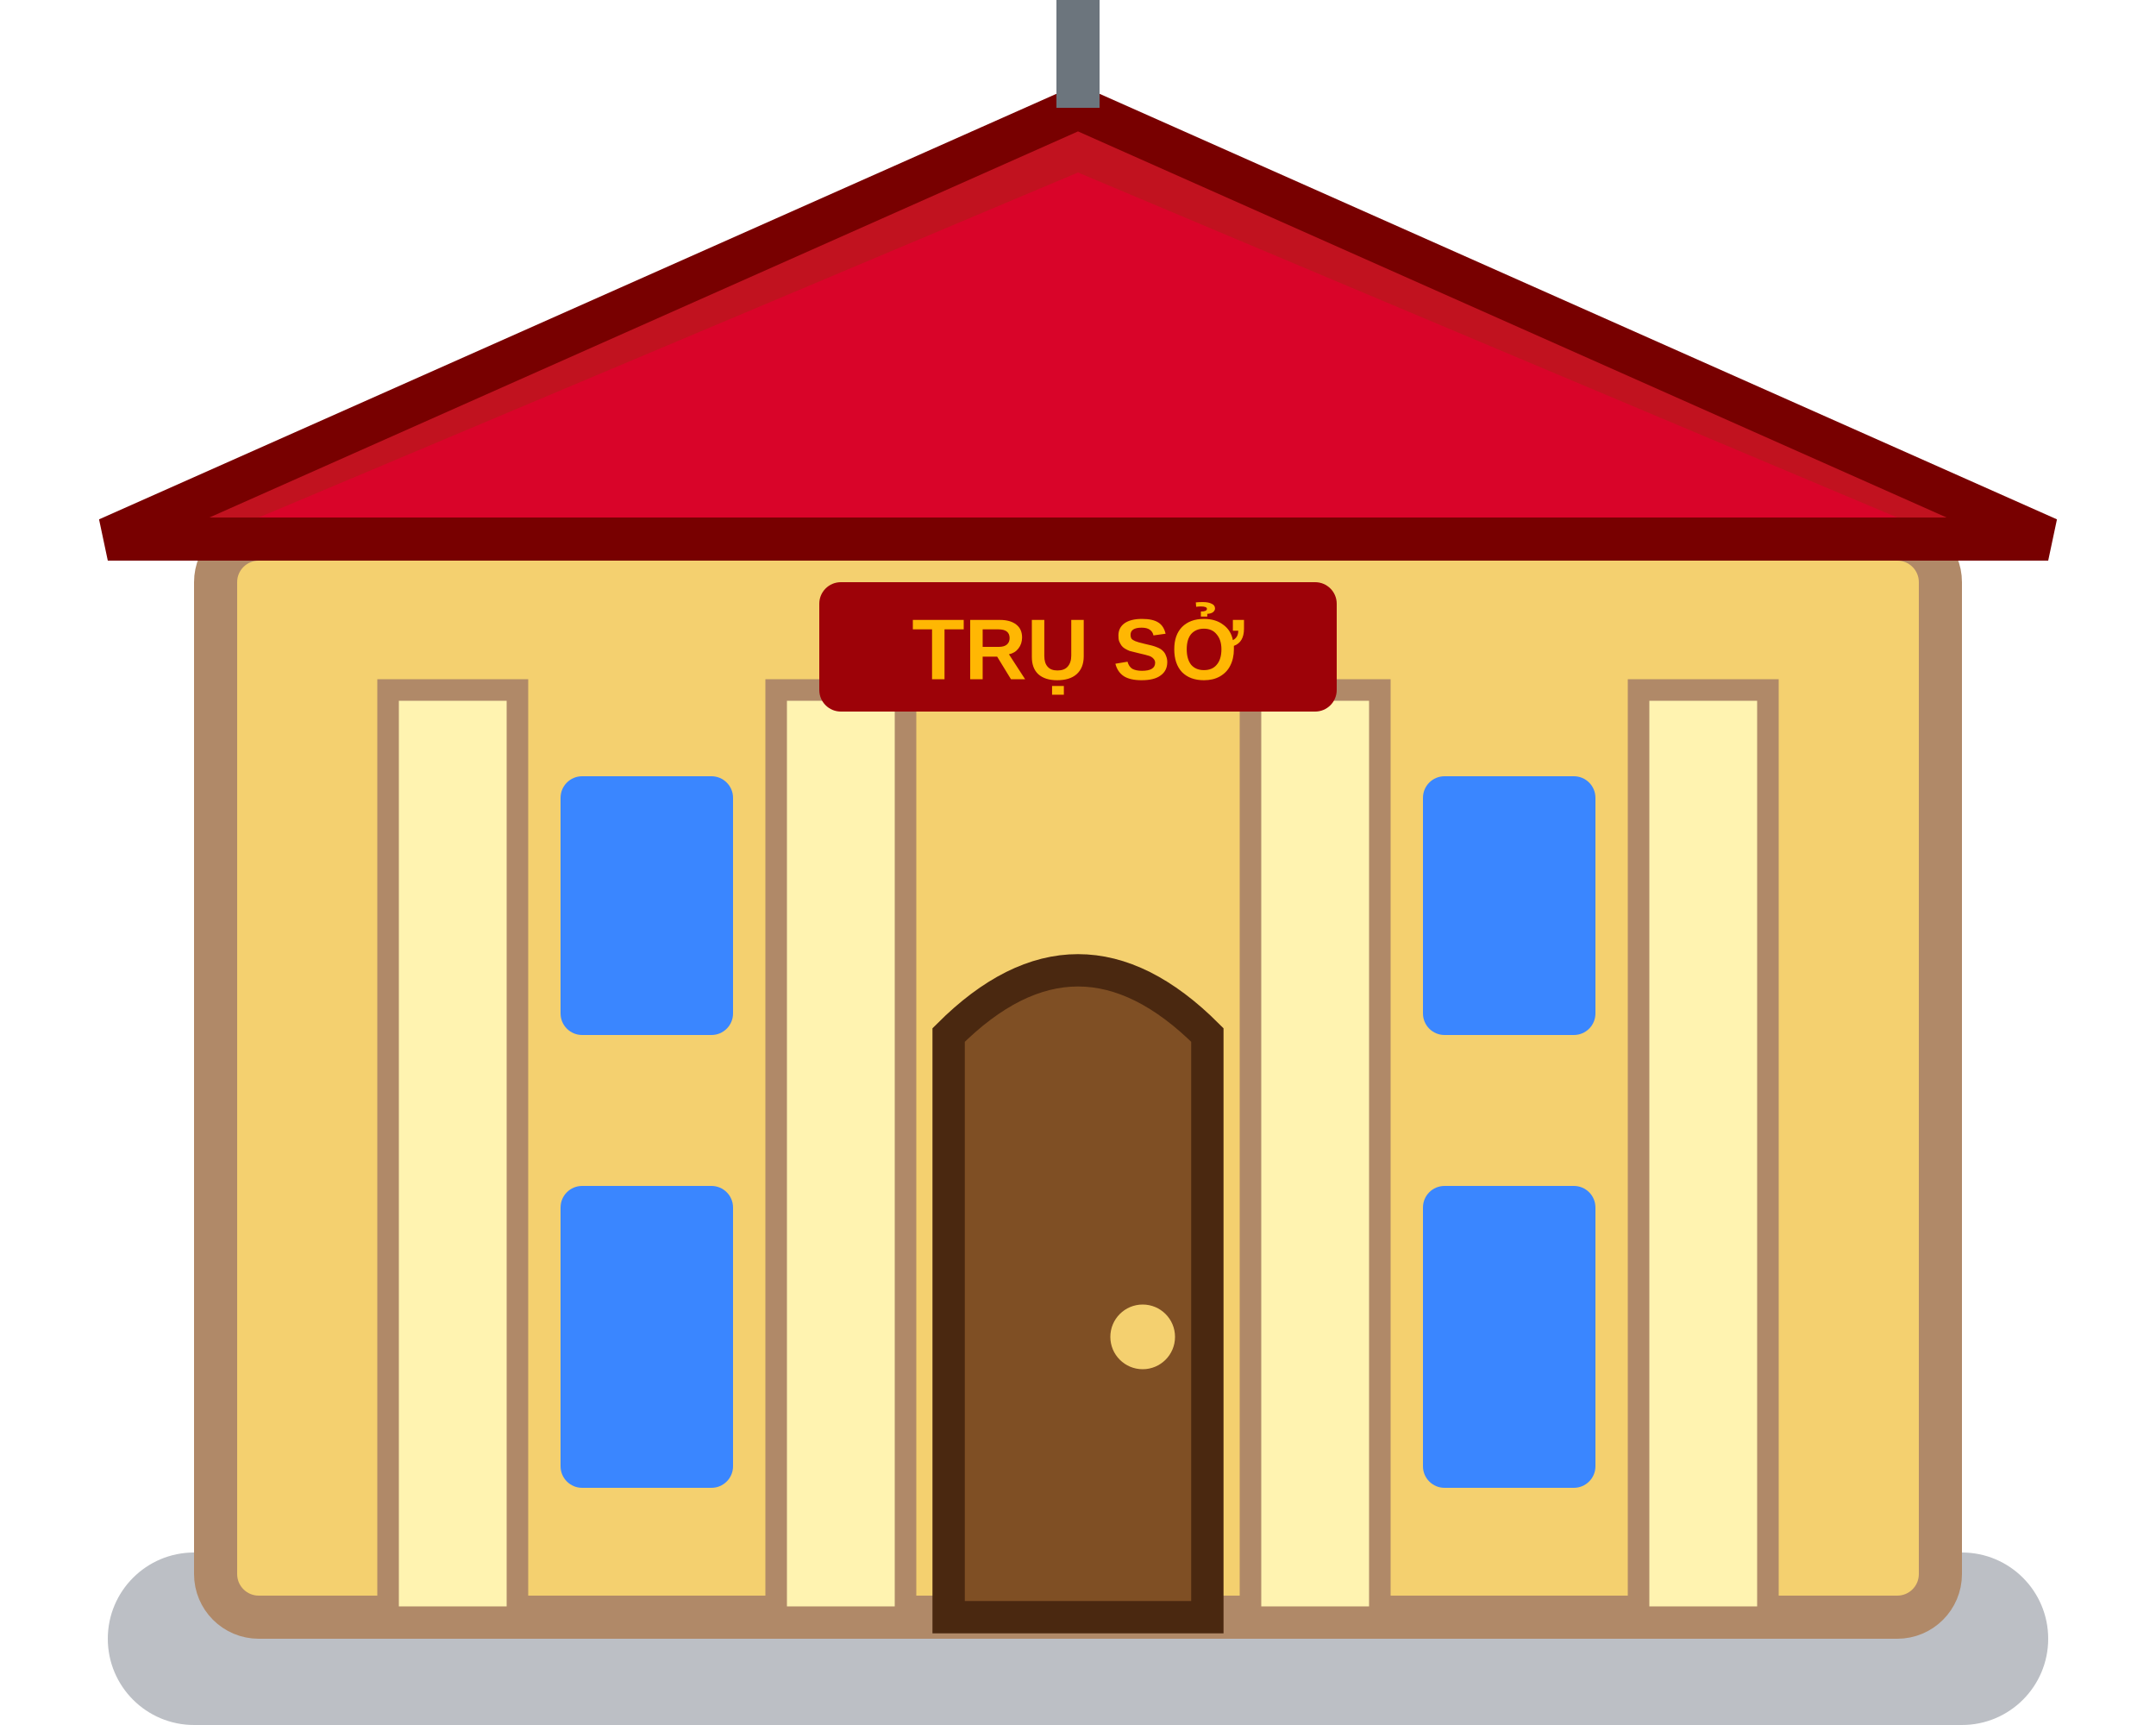
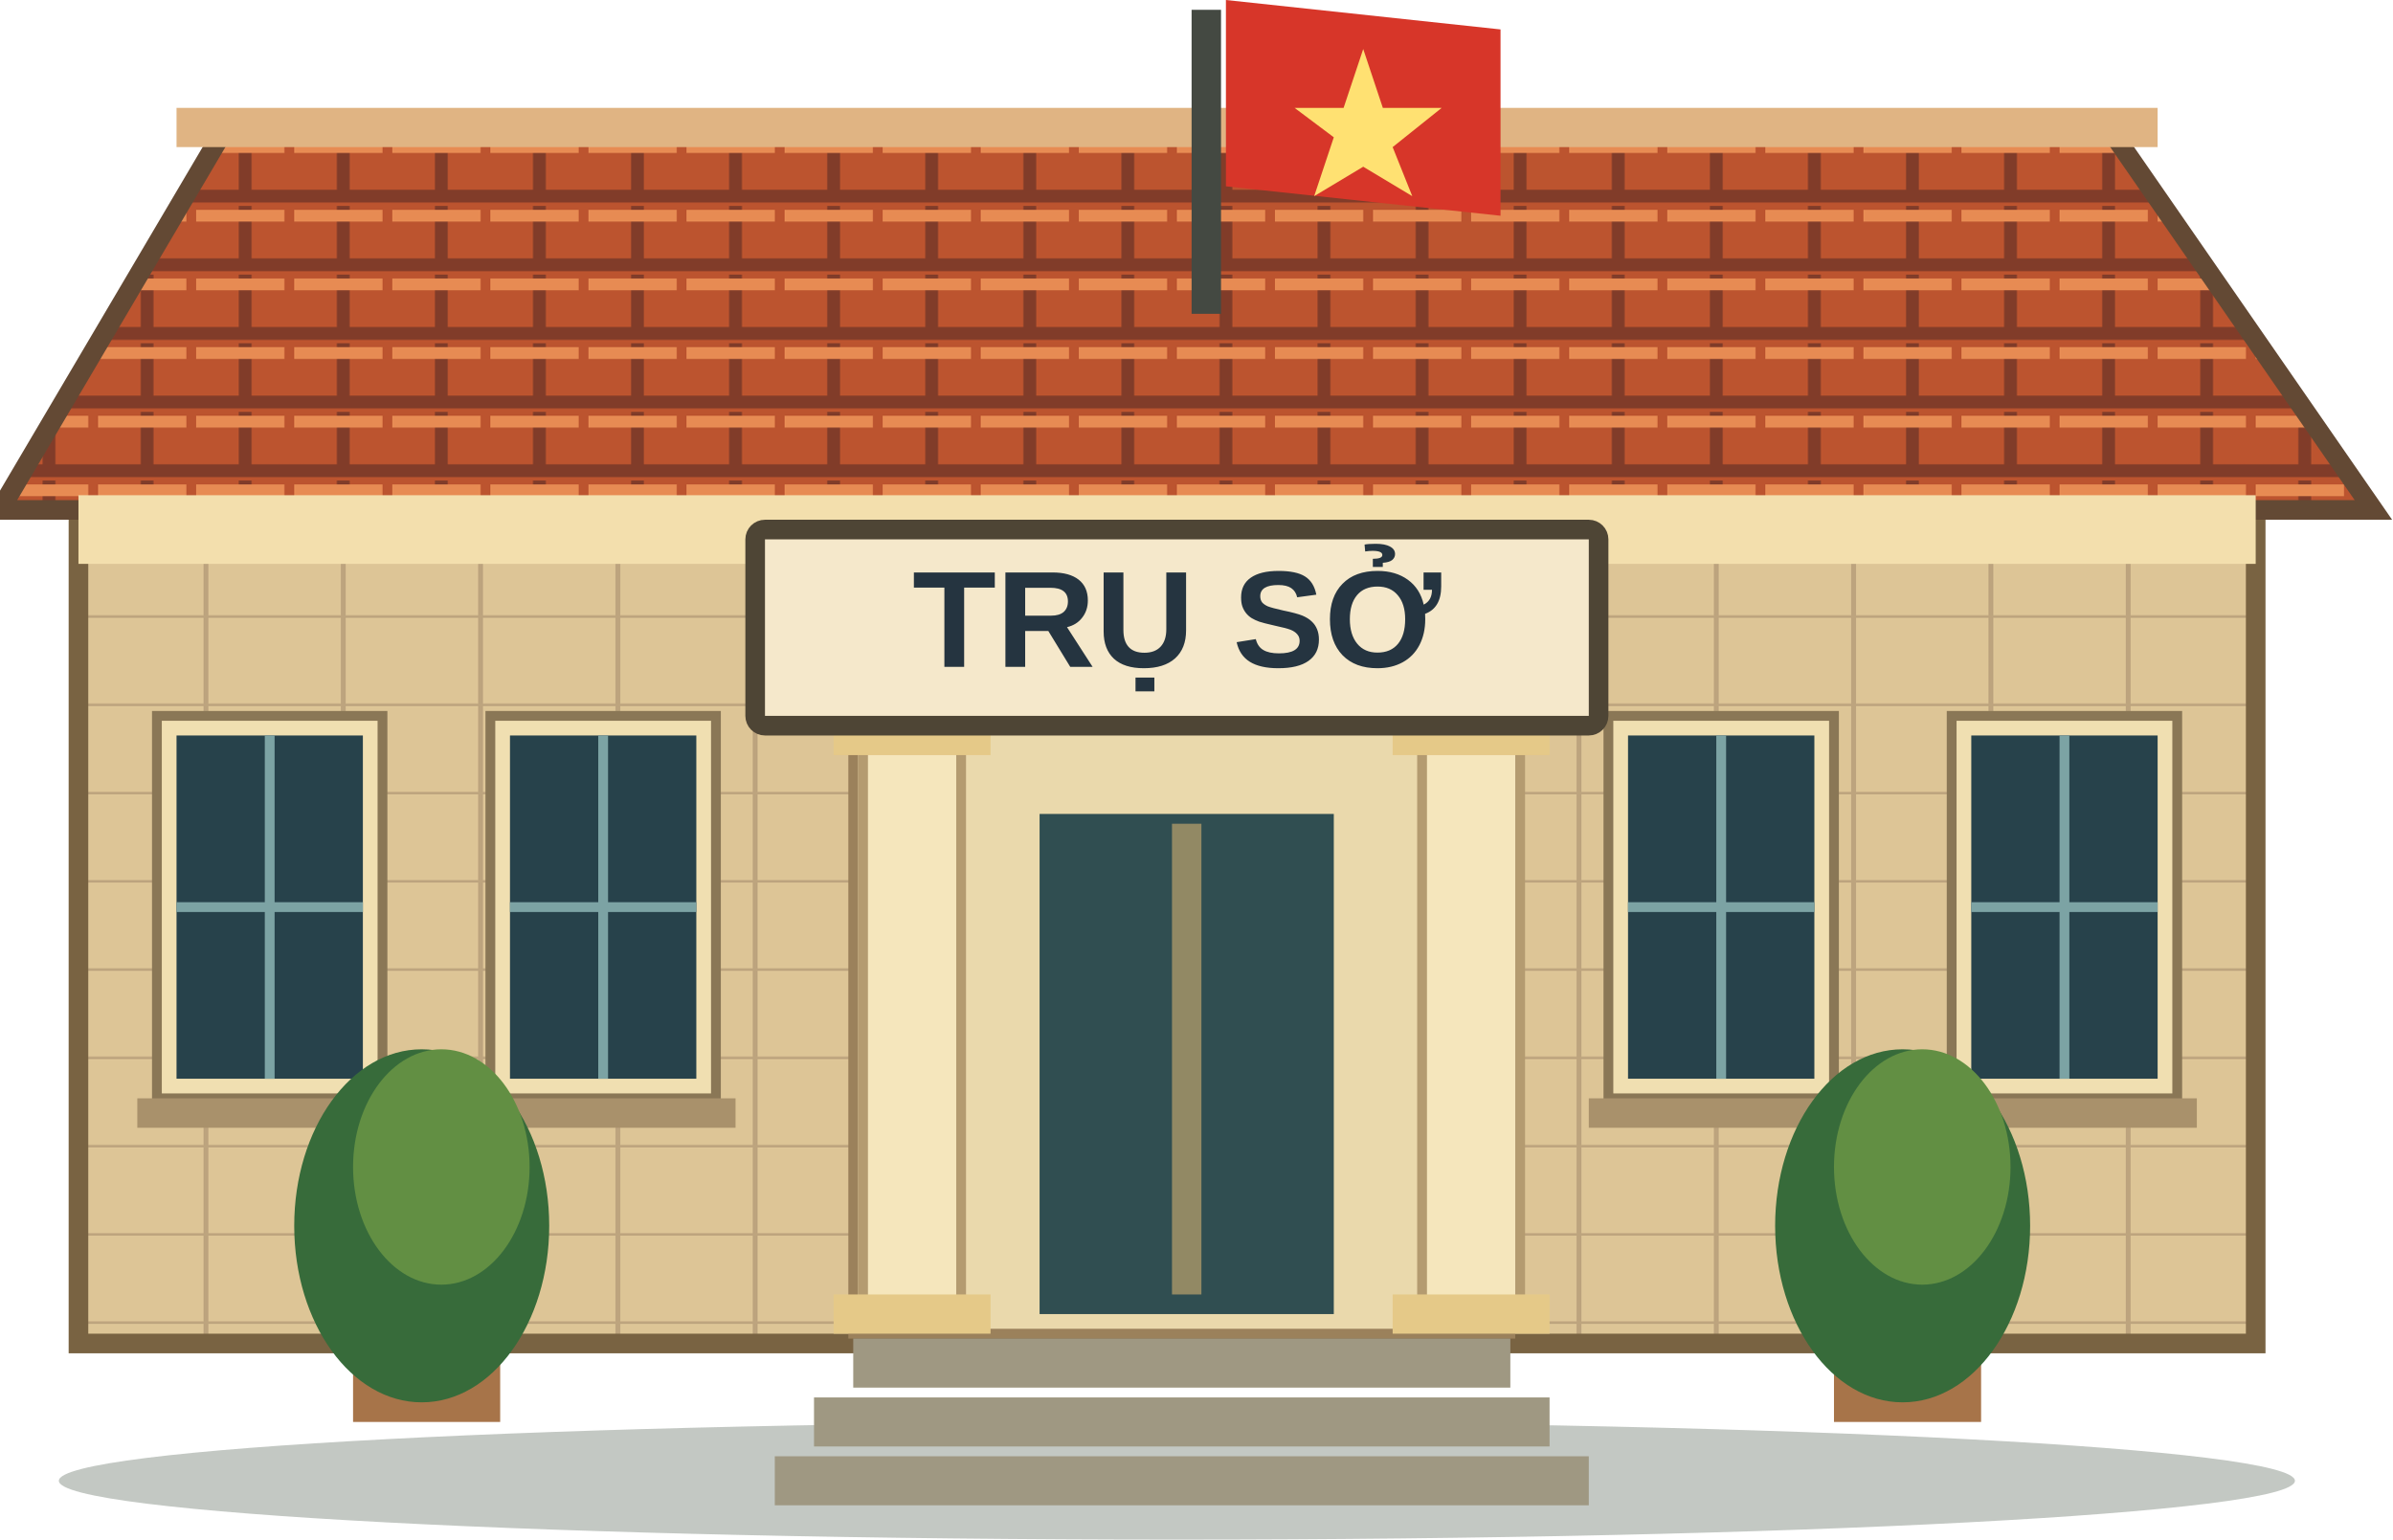
- <svg xmlns="http://www.w3.org/2000/svg" viewBox="0 0 100 80" width="100" height="80">
-   <rect x="5" y="72" width="90" height="8" rx="4" fill="#1e293b" opacity="0.3" />
-   <rect x="10" y="25" width="80" height="50" fill="#f4d06f" stroke="#b08968" stroke-width="2" rx="2" />
-   <rect x="18" y="32" width="6" height="43" fill="#fff3b0" stroke="#b08968" stroke-width="1" />
-   <rect x="36" y="32" width="6" height="43" fill="#fff3b0" stroke="#b08968" stroke-width="1" />
-   <rect x="58" y="32" width="6" height="43" fill="#fff3b0" stroke="#b08968" stroke-width="1" />
-   <rect x="76" y="32" width="6" height="43" fill="#fff3b0" stroke="#b08968" stroke-width="1" />
-   <path d="M 44 75 L 44 48 Q 50 42 56 48 L 56 75 Z" fill="#7f4f24" stroke="#4a2810" stroke-width="1.5" />
-   <circle cx="53" cy="62" r="1.5" fill="#f4d06f" />
-   <rect x="26" y="36" width="8" height="12" fill="#3a86ff" rx="1" />
-   <rect x="66" y="36" width="8" height="12" fill="#3a86ff" rx="1" />
-   <rect x="26" y="55" width="8" height="14" fill="#3a86ff" rx="1" />
-   <rect x="66" y="55" width="8" height="14" fill="#3a86ff" rx="1" />
-   <polygon points="5,25 95,25 50,5" fill="#c1121f" stroke="#780000" stroke-width="2" />
-   <polygon points="12,24 88,24 50,8" fill="#d90429" />
-   <line x1="50" y1="5" x2="50" y2="-12" stroke="#6c757d" stroke-width="2" />
-   <rect x="50" y="-12" width="16" height="10" fill="#da251d" />
-   <polygon points="58,-10 59.5,-6 63.5,-6 60.5,-4 61.5,0 58,-2.5 54.5,0 55.5,-4 52.5,-6 56.5,-6" fill="#ffff00" transform="scale(0.8) translate(14, -2)" />
-   <rect x="38" y="27" width="24" height="6" fill="#9d0208" rx="1" />
-   <text x="50" y="31.5" font-family="Arial, sans-serif" font-size="4" font-weight="bold" fill="#ffb703" text-anchor="middle">TRỤ SỞ</text>
+ <svg xmlns="http://www.w3.org/2000/svg" width="244" height="157" viewBox="0 0 244 157">
+   <defs>
+     <pattern id="roof" width="10" height="7" patternUnits="userSpaceOnUse">
+       <rect width="10" height="7" fill="#bc542f" />
+       <path d="M0 6H10 M5 0V6" stroke="#813c29" stroke-width="1.3" />
+       <path d="M0 1H9" stroke="#e78b53" stroke-width="1.2" />
+     </pattern>
+     <pattern id="wall" width="14" height="9" patternUnits="userSpaceOnUse">
+       <rect width="14" height="9" fill="#ddc596" />
+       <path d="M0 9H14 M7 0V9" stroke="#bda47e" stroke-width=".5" />
+     </pattern>
+     <pattern id="metal" width="9" height="9" patternUnits="userSpaceOnUse">
+       <rect width="9" height="9" fill="#568e80" />
+       <path d="M0 0V9 M3 0V9" stroke="#396158" />
+       <path d="M8 0V9" stroke="#8bbaa3" />
+     </pattern>
+   </defs>
+   <ellipse cx="120" cy="151" rx="114" ry="6" fill="#354635" opacity=".3" />
+   <path d="M8 49H230V137H8Z" fill="url(#wall)" stroke="#796342" stroke-width="2" />
+   <path d="M0 52L23 13H215L242 52Z" fill="url(#roof)" stroke="#634934" stroke-width="2" />
+   <path d="M18 13H220" stroke="#e0b483" stroke-width="4" />
+   <path d="M8 54H230" stroke="#f3dfad" stroke-width="7" />
+   <rect x="16" y="73" width="23" height="39" fill="#f0dfb1" stroke="#8a7756" />
+   <rect x="18" y="75" width="19" height="35" fill="#27424b" />
+   <path d="M27.5 75V110 M18 92.5H37" stroke="#7ca3a4" />
+   <rect x="14" y="112" width="27" height="3" fill="#a9916b" />
+   <rect x="50" y="73" width="23" height="39" fill="#f0dfb1" stroke="#8a7756" />
+   <rect x="52" y="75" width="19" height="35" fill="#27424b" />
+   <path d="M61.5 75V110 M52 92.5H71" stroke="#7ca3a4" />
+   <rect x="48" y="112" width="27" height="3" fill="#a9916b" />
+   <rect x="164" y="73" width="23" height="39" fill="#f0dfb1" stroke="#8a7756" />
+   <rect x="166" y="75" width="19" height="35" fill="#27424b" />
+   <path d="M175.5 75V110 M166 92.5H185" stroke="#7ca3a4" />
+   <rect x="162" y="112" width="27" height="3" fill="#a9916b" />
+   <rect x="199" y="73" width="23" height="39" fill="#f0dfb1" stroke="#8a7756" />
+   <rect x="201" y="75" width="19" height="35" fill="#27424b" />
+   <path d="M210.5 75V110 M201 92.5H220" stroke="#7ca3a4" />
+   <rect x="197" y="112" width="27" height="3" fill="#a9916b" />
+   <rect x="87" y="66" width="67" height="70" fill="#ead9ac" stroke="#9b815b" />
+   <rect x="106" y="83" width="30" height="51" fill="#304e51" />
+   <path d="M121 84V132" stroke="#928964" stroke-width="3" />
+   <rect x="88" y="75" width="10" height="60" fill="#f5e6bc" stroke="#b49b70" />
+   <path d="M85 75H101 M85 134H101" stroke="#e5c988" stroke-width="4" />
+   <rect x="145" y="75" width="10" height="60" fill="#f5e6bc" stroke="#b49b70" />
+   <path d="M142 75H158 M142 134H158" stroke="#e5c988" stroke-width="4" />
+   <rect x="77" y="54" width="86" height="20" rx="1" fill="#f5e8cb" stroke="#4e4535" stroke-width="2" />
+   <text x="120.0" y="68" text-anchor="middle" font-family="Arial,sans-serif" font-size="14" font-weight="bold" fill="#253440">TRỤ SỞ</text>
+   <path d="M87 139H154 M83 145H158 M79 151H162" stroke="#9f9882" stroke-width="5" />
+   <path d="M123 32V1" stroke="#444942" stroke-width="3" />
+   <path d="M125 0L153 3V22L125 19Z" fill="#d73629" />
+   <path d="M139 5L141 11 147 11 142 15 144 20 139 17 134 20 136 14 132 11 137 11Z" fill="#ffe172" />
+   <rect x="36" y="130" width="15" height="15" fill="#a77449" />
+   <ellipse cx="43" cy="125" rx="13" ry="18" fill="#376b3a" />
+   <ellipse cx="45" cy="119" rx="9" ry="12" fill="#628f43" />
+   <rect x="187" y="130" width="15" height="15" fill="#a77449" />
+   <ellipse cx="194" cy="125" rx="13" ry="18" fill="#376b3a" />
+   <ellipse cx="196" cy="119" rx="9" ry="12" fill="#628f43" />
</svg>
